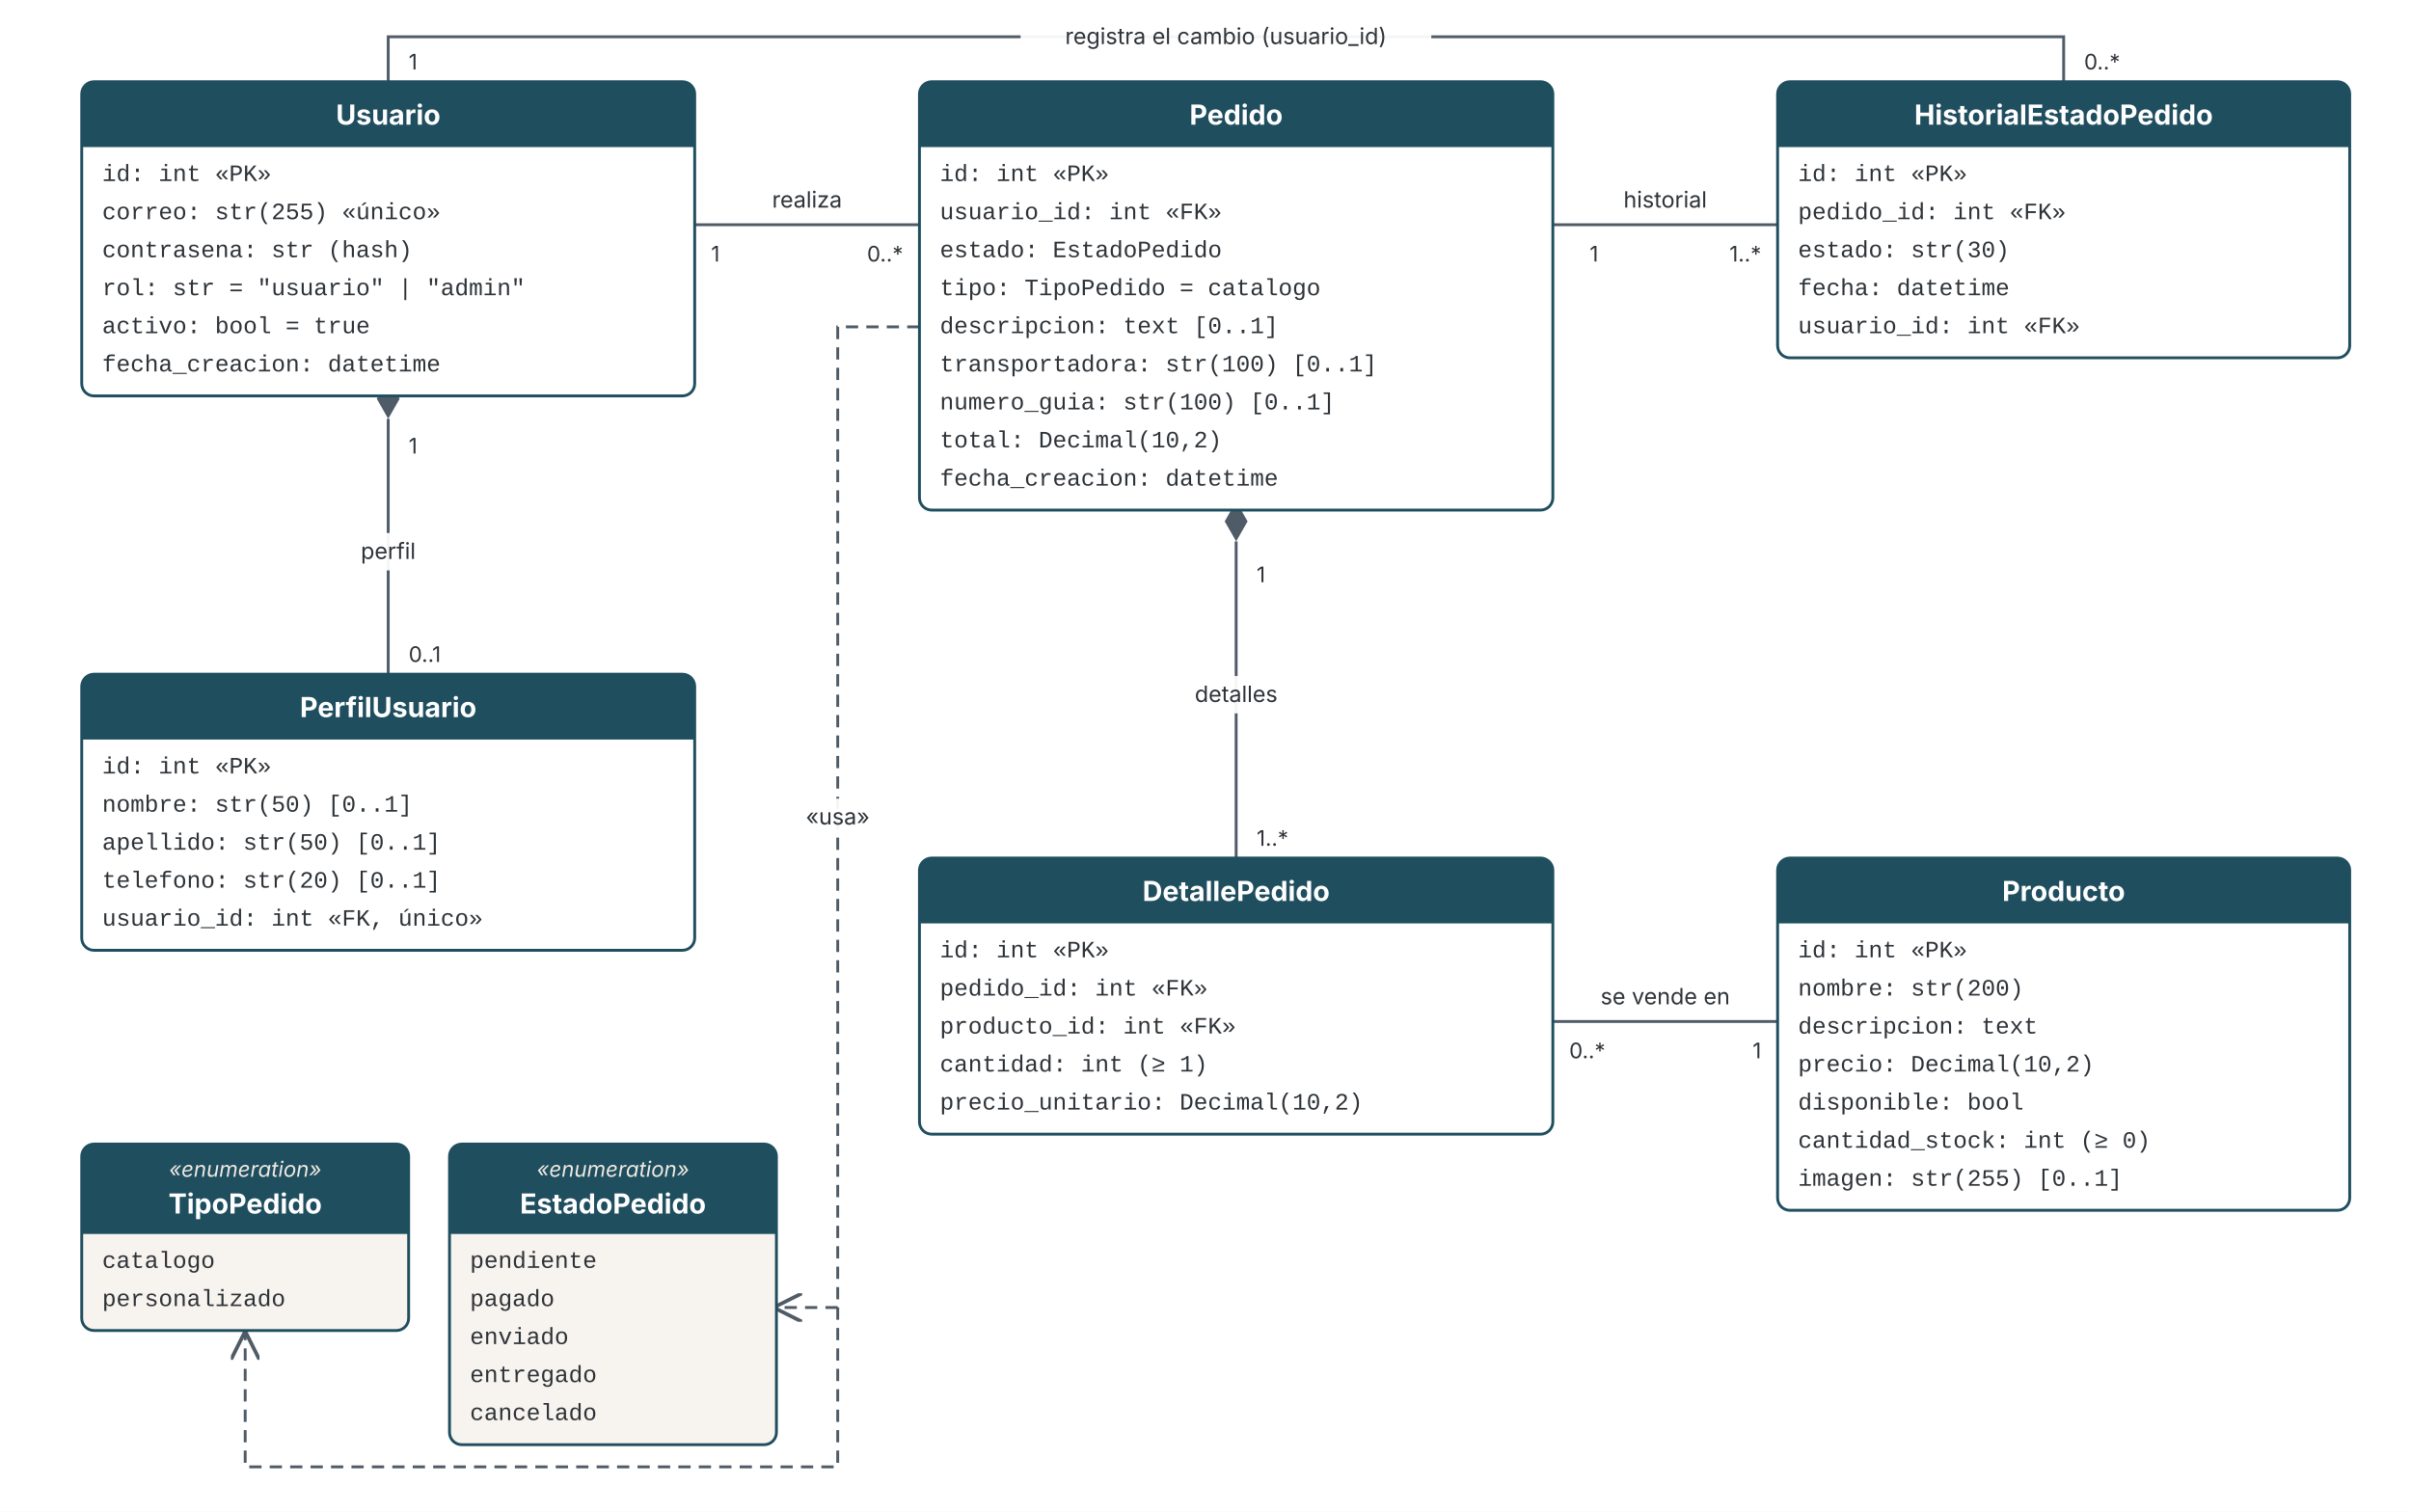
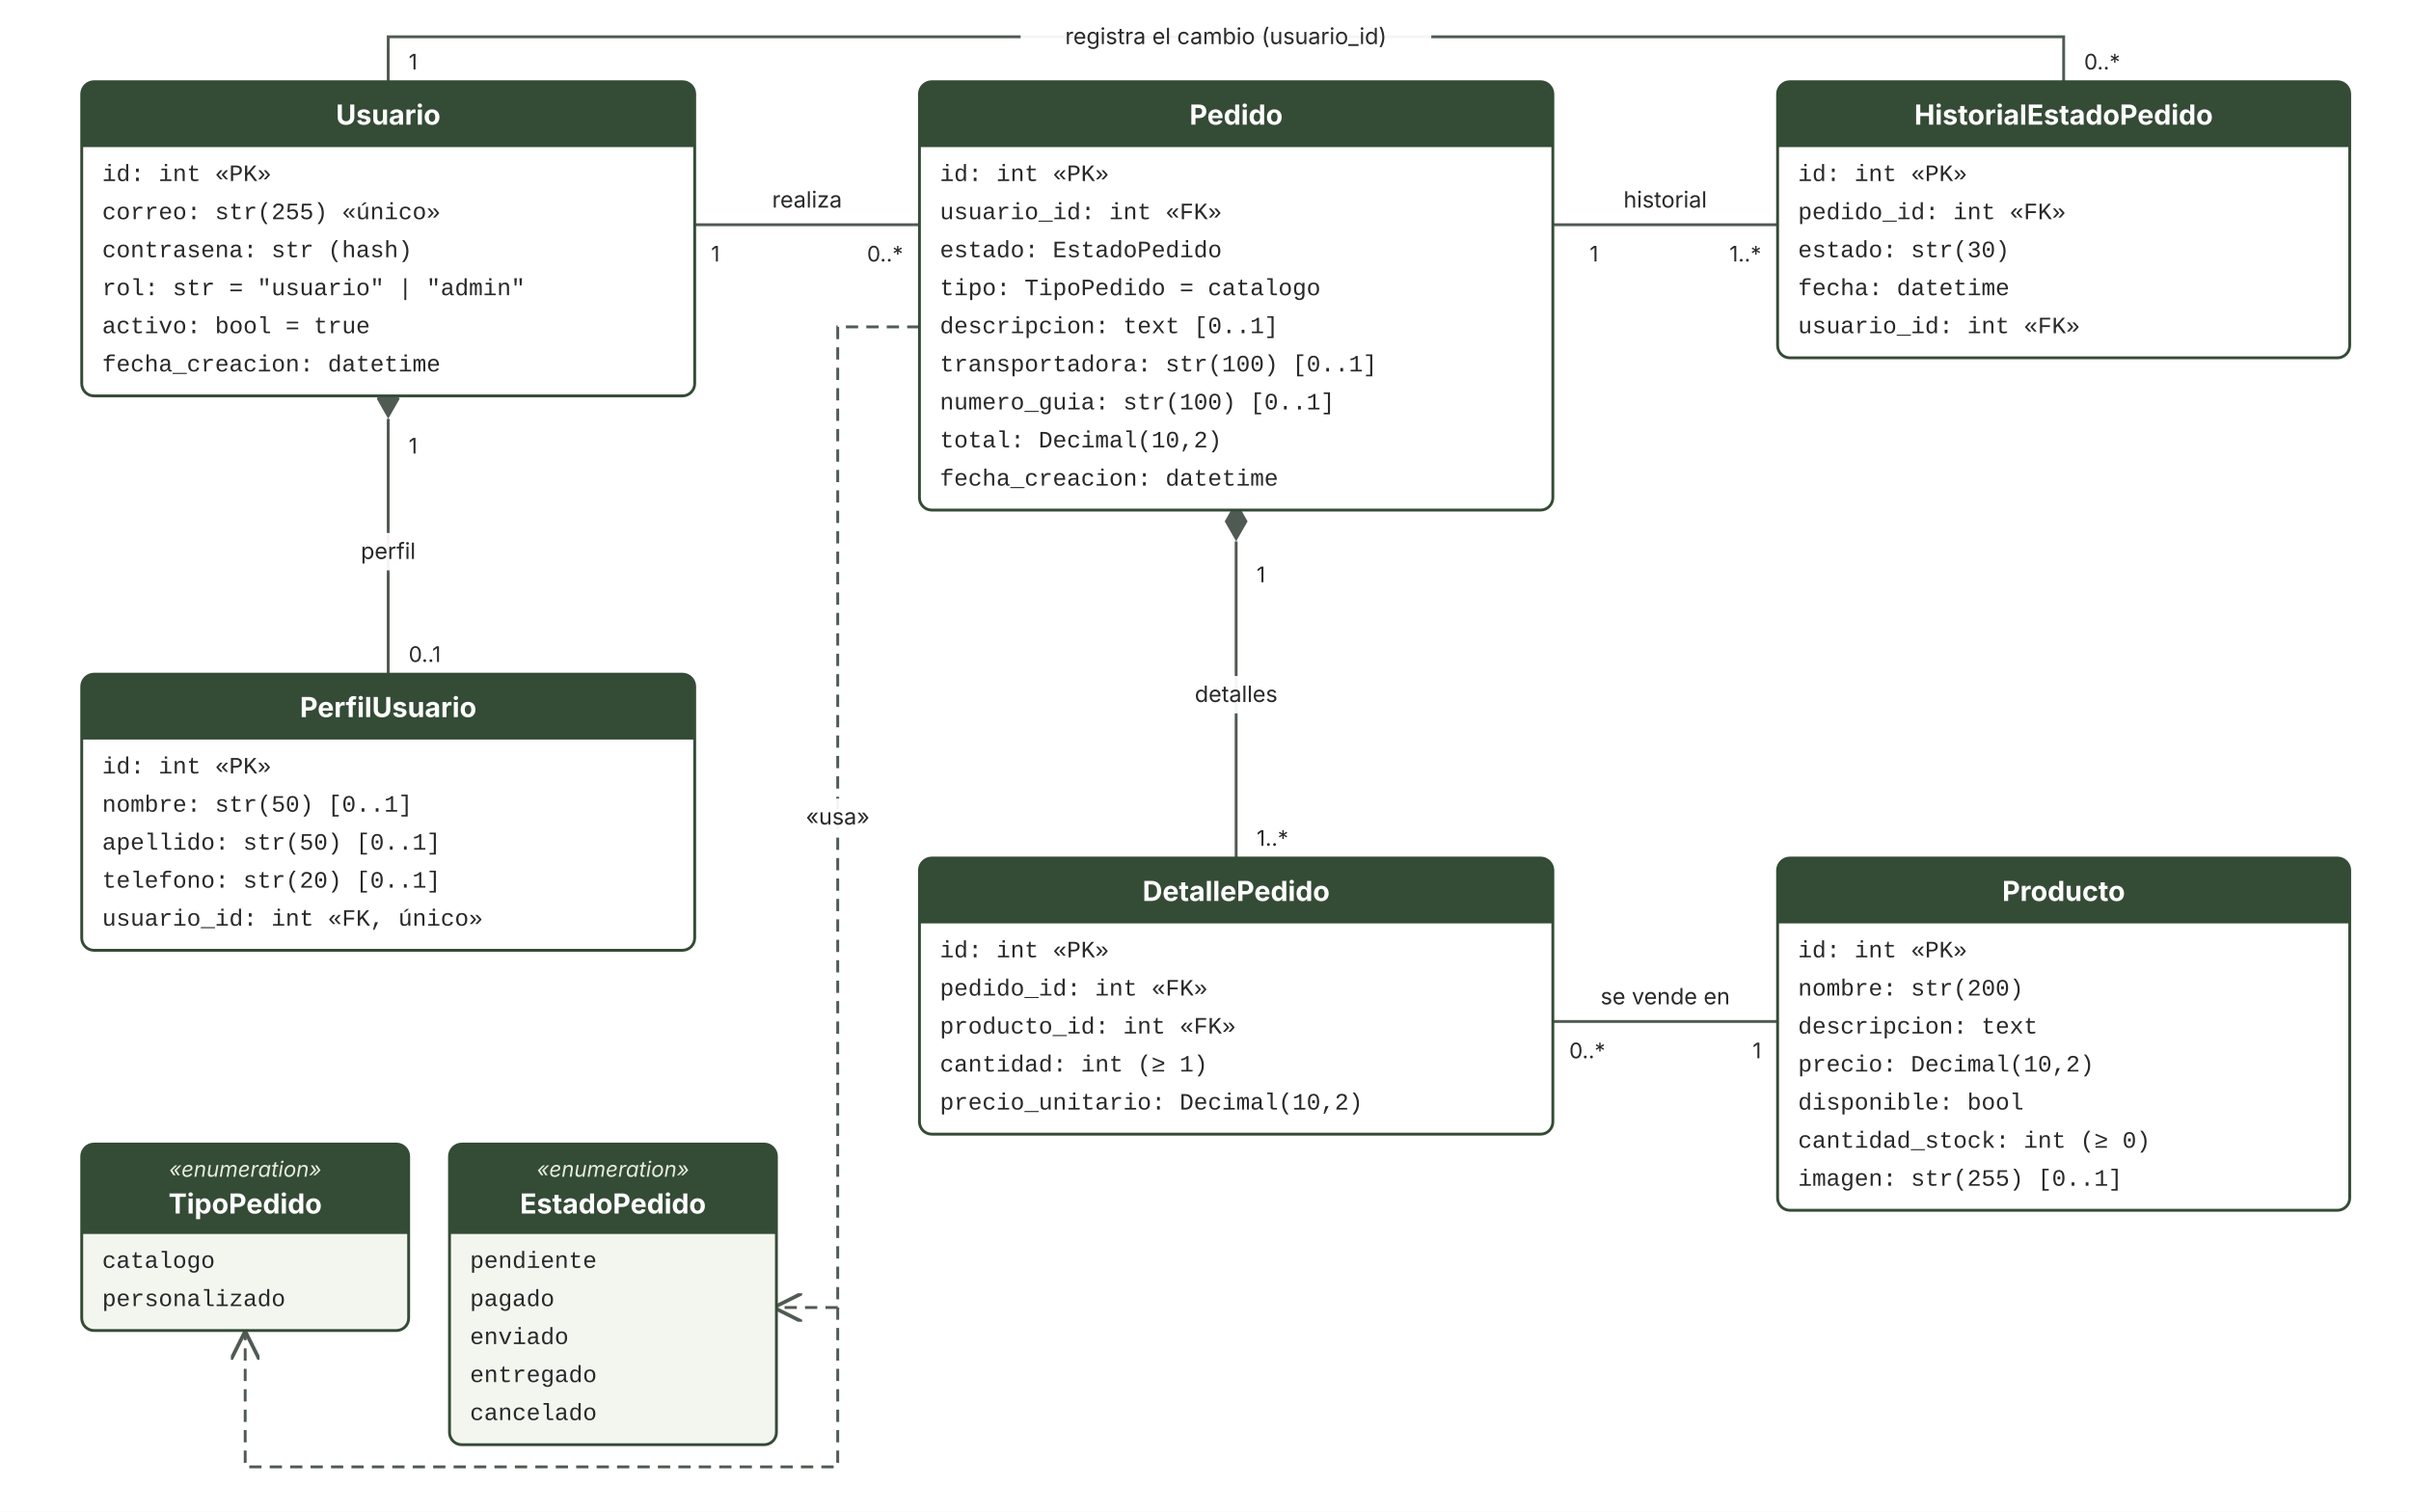
<svg xmlns="http://www.w3.org/2000/svg" viewBox="0 0 1180 740" role="img" aria-label="UML: diagrama de clases del modelo de dominio" font-family="Inter, 'Segoe UI', Roboto, Arial, sans-serif">
  <defs>
    <marker id="uml_clases-flecha" viewBox="0 0 10 10" refX="9" refY="5" markerWidth="9" markerHeight="9" orient="auto-start-reverse">
-       <path d="M0,0 L10,5 L0,10 z" fill="#4F5B66" />
+       <path d="M0,0 L10,5 L0,10 z" fill="#4F5B52" />
    </marker>
    <marker id="uml_clases-abierta" viewBox="0 0 10 10" refX="9" refY="5" markerWidth="10" markerHeight="10" orient="auto-start-reverse">
-       <path d="M0,0 L10,5 L0,10" fill="none" stroke="#4F5B66" stroke-width="1.3" />
+       <path d="M0,0 L10,5 L0,10" fill="none" stroke="#4F5B52" stroke-width="1.3" />
    </marker>
    <marker id="uml_clases-rombo" viewBox="0 0 16 10" refX="1" refY="5" markerWidth="16" markerHeight="10" orient="auto-start-reverse">
-       <path d="M1,5 L8,1 L15,5 L8,9 z" fill="#4F5B66" />
+       <path d="M1,5 L8,1 L15,5 L8,9 z" fill="#4F5B52" />
    </marker>
  </defs>
  <rect width="1180" height="740" fill="#FFFFFF" />
-   <path d="M190,205 L190,330" fill="none" stroke="#4F5B66" stroke-width="1.4" marker-start="url(#uml_clases-rombo)" />
-   <path d="M340,110 L450,110" fill="none" stroke="#4F5B66" stroke-width="1.4" />
-   <path d="M605,265 L605,420" fill="none" stroke="#4F5B66" stroke-width="1.4" marker-start="url(#uml_clases-rombo)" />
-   <path d="M870,500 L760,500" fill="none" stroke="#4F5B66" stroke-width="1.4" />
-   <path d="M760,110 L870,110" fill="none" stroke="#4F5B66" stroke-width="1.4" marker-start="url(#uml_clases-rombo)" />
-   <path d="M190,40 L190,18 L1010,18 L1010,40" fill="none" stroke="#4F5B66" stroke-width="1.4" />
-   <path d="M450,160 L410,160 L410,640 L380,640" fill="none" stroke="#4F5B66" stroke-width="1.4" stroke-dasharray="6 4" marker-end="url(#uml_clases-abierta)" />
-   <path d="M410,640 L410,718 L120,718 L120,653" fill="none" stroke="#4F5B66" stroke-width="1.4" stroke-dasharray="6 4" marker-end="url(#uml_clases-abierta)" />
-   <rect x="40" y="40" width="300" height="153.78" rx="6" fill="#FFFFFF" stroke="#1F4E5F" stroke-width="1.4" />
-   <path d="M40,46 a6,6 0 0,1 6,-6 h288 a6,6 0 0,1 6,6 v26 h-300 z" fill="#1F4E5F" />
-   <rect x="40" y="330" width="300" height="135.15" rx="6" fill="#FFFFFF" stroke="#1F4E5F" stroke-width="1.4" />
-   <path d="M40,336 a6,6 0 0,1 6,-6 h288 a6,6 0 0,1 6,6 v26 h-300 z" fill="#1F4E5F" />
-   <rect x="450" y="40" width="310" height="209.67" rx="6" fill="#FFFFFF" stroke="#1F4E5F" stroke-width="1.4" />
-   <path d="M450,46 a6,6 0 0,1 6,-6 h298 a6,6 0 0,1 6,6 v26 h-310 z" fill="#1F4E5F" />
-   <rect x="450" y="420" width="310" height="135.15" rx="6" fill="#FFFFFF" stroke="#1F4E5F" stroke-width="1.4" />
-   <path d="M450,426 a6,6 0 0,1 6,-6 h298 a6,6 0 0,1 6,6 v26 h-310 z" fill="#1F4E5F" />
-   <rect x="870" y="420" width="280" height="172.41" rx="6" fill="#FFFFFF" stroke="#1F4E5F" stroke-width="1.4" />
-   <path d="M870,426 a6,6 0 0,1 6,-6 h268 a6,6 0 0,1 6,6 v26 h-280 z" fill="#1F4E5F" />
-   <rect x="870" y="40" width="280" height="135.15" rx="6" fill="#FFFFFF" stroke="#1F4E5F" stroke-width="1.4" />
-   <path d="M870,46 a6,6 0 0,1 6,-6 h268 a6,6 0 0,1 6,6 v26 h-280 z" fill="#1F4E5F" />
-   <rect x="40" y="560" width="160" height="91.26" rx="6" fill="#F7F3EE" stroke="#1F4E5F" stroke-width="1.4" />
-   <path d="M40,566 a6,6 0 0,1 6,-6 h148 a6,6 0 0,1 6,6 v38 h-160 z" fill="#1F4E5F" />
-   <rect x="220" y="560" width="160" height="147.15" rx="6" fill="#F7F3EE" stroke="#1F4E5F" stroke-width="1.4" />
-   <path d="M220,566 a6,6 0 0,1 6,-6 h148 a6,6 0 0,1 6,6 v38 h-160 z" fill="#1F4E5F" />
+   <path d="M190,205 L190,330" fill="none" stroke="#4F5B52" stroke-width="1.4" marker-start="url(#uml_clases-rombo)" />
+   <path d="M340,110 L450,110" fill="none" stroke="#4F5B52" stroke-width="1.4" />
+   <path d="M605,265 L605,420" fill="none" stroke="#4F5B52" stroke-width="1.4" marker-start="url(#uml_clases-rombo)" />
+   <path d="M870,500 L760,500" fill="none" stroke="#4F5B52" stroke-width="1.4" />
+   <path d="M760,110 L870,110" fill="none" stroke="#4F5B52" stroke-width="1.4" marker-start="url(#uml_clases-rombo)" />
+   <path d="M190,40 L190,18 L1010,18 L1010,40" fill="none" stroke="#4F5B52" stroke-width="1.4" />
+   <path d="M450,160 L410,160 L410,640 L380,640" fill="none" stroke="#4F5B52" stroke-width="1.4" stroke-dasharray="6 4" marker-end="url(#uml_clases-abierta)" />
+   <path d="M410,640 L410,718 L120,718 L120,653" fill="none" stroke="#4F5B52" stroke-width="1.4" stroke-dasharray="6 4" marker-end="url(#uml_clases-abierta)" />
+   <rect x="40" y="40" width="300" height="153.78" rx="6" fill="#FFFFFF" stroke="#344B36" stroke-width="1.4" />
+   <path d="M40,46 a6,6 0 0,1 6,-6 h288 a6,6 0 0,1 6,6 v26 h-300 z" fill="#344B36" />
+   <rect x="40" y="330" width="300" height="135.15" rx="6" fill="#FFFFFF" stroke="#344B36" stroke-width="1.4" />
+   <path d="M40,336 a6,6 0 0,1 6,-6 h288 a6,6 0 0,1 6,6 v26 h-300 z" fill="#344B36" />
+   <rect x="450" y="40" width="310" height="209.67" rx="6" fill="#FFFFFF" stroke="#344B36" stroke-width="1.4" />
+   <path d="M450,46 a6,6 0 0,1 6,-6 h298 a6,6 0 0,1 6,6 v26 h-310 z" fill="#344B36" />
+   <rect x="450" y="420" width="310" height="135.15" rx="6" fill="#FFFFFF" stroke="#344B36" stroke-width="1.4" />
+   <path d="M450,426 a6,6 0 0,1 6,-6 h298 a6,6 0 0,1 6,6 v26 h-310 z" fill="#344B36" />
+   <rect x="870" y="420" width="280" height="172.41" rx="6" fill="#FFFFFF" stroke="#344B36" stroke-width="1.4" />
+   <path d="M870,426 a6,6 0 0,1 6,-6 h268 a6,6 0 0,1 6,6 v26 h-280 z" fill="#344B36" />
+   <rect x="870" y="40" width="280" height="135.15" rx="6" fill="#FFFFFF" stroke="#344B36" stroke-width="1.4" />
+   <path d="M870,46 a6,6 0 0,1 6,-6 h268 a6,6 0 0,1 6,6 v26 h-280 z" fill="#344B36" />
+   <rect x="40" y="560" width="160" height="91.26" rx="6" fill="#F3F6EF" stroke="#344B36" stroke-width="1.4" />
+   <path d="M40,566 a6,6 0 0,1 6,-6 h148 a6,6 0 0,1 6,6 v38 h-160 z" fill="#344B36" />
+   <rect x="220" y="560" width="160" height="147.15" rx="6" fill="#F3F6EF" stroke="#344B36" stroke-width="1.4" />
+   <path d="M220,566 a6,6 0 0,1 6,-6 h148 a6,6 0 0,1 6,6 v38 h-160 z" fill="#344B36" />
  <text x="190.0" y="61.0" font-family="Inter, 'Segoe UI', Roboto, Arial, sans-serif" font-size="13.5" font-weight="700" fill="#FFFFFF" text-anchor="middle">Usuario</text>
-   <text x="50.0" y="88.6" font-family="'JetBrains Mono', Consolas, 'Courier New', monospace" font-size="11.5" font-weight="400" fill="#2E3338" text-anchor="start">id: int  «PK»</text>
-   <text x="50.0" y="107.3" font-family="'JetBrains Mono', Consolas, 'Courier New', monospace" font-size="11.5" font-weight="400" fill="#2E3338" text-anchor="start">correo: str(255)  «único»</text>
-   <text x="50.0" y="125.9" font-family="'JetBrains Mono', Consolas, 'Courier New', monospace" font-size="11.5" font-weight="400" fill="#2E3338" text-anchor="start">contrasena: str  (hash)</text>
-   <text x="50.0" y="144.5" font-family="'JetBrains Mono', Consolas, 'Courier New', monospace" font-size="11.5" font-weight="400" fill="#2E3338" text-anchor="start">rol: str = "usuario" | "admin"</text>
-   <text x="50.0" y="163.1" font-family="'JetBrains Mono', Consolas, 'Courier New', monospace" font-size="11.5" font-weight="400" fill="#2E3338" text-anchor="start">activo: bool = true</text>
-   <text x="50.0" y="181.8" font-family="'JetBrains Mono', Consolas, 'Courier New', monospace" font-size="11.5" font-weight="400" fill="#2E3338" text-anchor="start">fecha_creacion: datetime</text>
+   <text x="50.0" y="88.6" font-family="'JetBrains Mono', Consolas, 'Courier New', monospace" font-size="11.5" font-weight="400" fill="#292929" text-anchor="start">id: int  «PK»</text>
+   <text x="50.0" y="107.3" font-family="'JetBrains Mono', Consolas, 'Courier New', monospace" font-size="11.5" font-weight="400" fill="#292929" text-anchor="start">correo: str(255)  «único»</text>
+   <text x="50.0" y="125.9" font-family="'JetBrains Mono', Consolas, 'Courier New', monospace" font-size="11.5" font-weight="400" fill="#292929" text-anchor="start">contrasena: str  (hash)</text>
+   <text x="50.0" y="144.5" font-family="'JetBrains Mono', Consolas, 'Courier New', monospace" font-size="11.5" font-weight="400" fill="#292929" text-anchor="start">rol: str = "usuario" | "admin"</text>
+   <text x="50.0" y="163.1" font-family="'JetBrains Mono', Consolas, 'Courier New', monospace" font-size="11.5" font-weight="400" fill="#292929" text-anchor="start">activo: bool = true</text>
+   <text x="50.0" y="181.8" font-family="'JetBrains Mono', Consolas, 'Courier New', monospace" font-size="11.5" font-weight="400" fill="#292929" text-anchor="start">fecha_creacion: datetime</text>
  <text x="190.0" y="351.0" font-family="Inter, 'Segoe UI', Roboto, Arial, sans-serif" font-size="13.5" font-weight="700" fill="#FFFFFF" text-anchor="middle">PerfilUsuario</text>
-   <text x="50.0" y="378.6" font-family="'JetBrains Mono', Consolas, 'Courier New', monospace" font-size="11.5" font-weight="400" fill="#2E3338" text-anchor="start">id: int  «PK»</text>
-   <text x="50.0" y="397.3" font-family="'JetBrains Mono', Consolas, 'Courier New', monospace" font-size="11.5" font-weight="400" fill="#2E3338" text-anchor="start">nombre: str(50) [0..1]</text>
-   <text x="50.0" y="415.9" font-family="'JetBrains Mono', Consolas, 'Courier New', monospace" font-size="11.5" font-weight="400" fill="#2E3338" text-anchor="start">apellido: str(50) [0..1]</text>
-   <text x="50.0" y="434.5" font-family="'JetBrains Mono', Consolas, 'Courier New', monospace" font-size="11.5" font-weight="400" fill="#2E3338" text-anchor="start">telefono: str(20) [0..1]</text>
-   <text x="50.0" y="453.1" font-family="'JetBrains Mono', Consolas, 'Courier New', monospace" font-size="11.5" font-weight="400" fill="#2E3338" text-anchor="start">usuario_id: int  «FK, único»</text>
+   <text x="50.0" y="378.6" font-family="'JetBrains Mono', Consolas, 'Courier New', monospace" font-size="11.5" font-weight="400" fill="#292929" text-anchor="start">id: int  «PK»</text>
+   <text x="50.0" y="397.3" font-family="'JetBrains Mono', Consolas, 'Courier New', monospace" font-size="11.5" font-weight="400" fill="#292929" text-anchor="start">nombre: str(50) [0..1]</text>
+   <text x="50.0" y="415.9" font-family="'JetBrains Mono', Consolas, 'Courier New', monospace" font-size="11.5" font-weight="400" fill="#292929" text-anchor="start">apellido: str(50) [0..1]</text>
+   <text x="50.0" y="434.5" font-family="'JetBrains Mono', Consolas, 'Courier New', monospace" font-size="11.5" font-weight="400" fill="#292929" text-anchor="start">telefono: str(20) [0..1]</text>
+   <text x="50.0" y="453.1" font-family="'JetBrains Mono', Consolas, 'Courier New', monospace" font-size="11.5" font-weight="400" fill="#292929" text-anchor="start">usuario_id: int  «FK, único»</text>
  <text x="605.0" y="61.0" font-family="Inter, 'Segoe UI', Roboto, Arial, sans-serif" font-size="13.5" font-weight="700" fill="#FFFFFF" text-anchor="middle">Pedido</text>
-   <text x="460.0" y="88.6" font-family="'JetBrains Mono', Consolas, 'Courier New', monospace" font-size="11.5" font-weight="400" fill="#2E3338" text-anchor="start">id: int  «PK»</text>
-   <text x="460.0" y="107.3" font-family="'JetBrains Mono', Consolas, 'Courier New', monospace" font-size="11.5" font-weight="400" fill="#2E3338" text-anchor="start">usuario_id: int  «FK»</text>
-   <text x="460.0" y="125.9" font-family="'JetBrains Mono', Consolas, 'Courier New', monospace" font-size="11.5" font-weight="400" fill="#2E3338" text-anchor="start">estado: EstadoPedido</text>
-   <text x="460.0" y="144.5" font-family="'JetBrains Mono', Consolas, 'Courier New', monospace" font-size="11.5" font-weight="400" fill="#2E3338" text-anchor="start">tipo: TipoPedido = catalogo</text>
-   <text x="460.0" y="163.1" font-family="'JetBrains Mono', Consolas, 'Courier New', monospace" font-size="11.5" font-weight="400" fill="#2E3338" text-anchor="start">descripcion: text [0..1]</text>
-   <text x="460.0" y="181.8" font-family="'JetBrains Mono', Consolas, 'Courier New', monospace" font-size="11.5" font-weight="400" fill="#2E3338" text-anchor="start">transportadora: str(100) [0..1]</text>
-   <text x="460.0" y="200.4" font-family="'JetBrains Mono', Consolas, 'Courier New', monospace" font-size="11.5" font-weight="400" fill="#2E3338" text-anchor="start">numero_guia: str(100) [0..1]</text>
-   <text x="460.0" y="219.0" font-family="'JetBrains Mono', Consolas, 'Courier New', monospace" font-size="11.5" font-weight="400" fill="#2E3338" text-anchor="start">total: Decimal(10,2)</text>
-   <text x="460.0" y="237.7" font-family="'JetBrains Mono', Consolas, 'Courier New', monospace" font-size="11.5" font-weight="400" fill="#2E3338" text-anchor="start">fecha_creacion: datetime</text>
+   <text x="460.0" y="88.6" font-family="'JetBrains Mono', Consolas, 'Courier New', monospace" font-size="11.5" font-weight="400" fill="#292929" text-anchor="start">id: int  «PK»</text>
+   <text x="460.0" y="107.3" font-family="'JetBrains Mono', Consolas, 'Courier New', monospace" font-size="11.5" font-weight="400" fill="#292929" text-anchor="start">usuario_id: int  «FK»</text>
+   <text x="460.0" y="125.9" font-family="'JetBrains Mono', Consolas, 'Courier New', monospace" font-size="11.5" font-weight="400" fill="#292929" text-anchor="start">estado: EstadoPedido</text>
+   <text x="460.0" y="144.5" font-family="'JetBrains Mono', Consolas, 'Courier New', monospace" font-size="11.5" font-weight="400" fill="#292929" text-anchor="start">tipo: TipoPedido = catalogo</text>
+   <text x="460.0" y="163.1" font-family="'JetBrains Mono', Consolas, 'Courier New', monospace" font-size="11.5" font-weight="400" fill="#292929" text-anchor="start">descripcion: text [0..1]</text>
+   <text x="460.0" y="181.8" font-family="'JetBrains Mono', Consolas, 'Courier New', monospace" font-size="11.5" font-weight="400" fill="#292929" text-anchor="start">transportadora: str(100) [0..1]</text>
+   <text x="460.0" y="200.4" font-family="'JetBrains Mono', Consolas, 'Courier New', monospace" font-size="11.5" font-weight="400" fill="#292929" text-anchor="start">numero_guia: str(100) [0..1]</text>
+   <text x="460.0" y="219.0" font-family="'JetBrains Mono', Consolas, 'Courier New', monospace" font-size="11.5" font-weight="400" fill="#292929" text-anchor="start">total: Decimal(10,2)</text>
+   <text x="460.0" y="237.7" font-family="'JetBrains Mono', Consolas, 'Courier New', monospace" font-size="11.5" font-weight="400" fill="#292929" text-anchor="start">fecha_creacion: datetime</text>
  <text x="605.0" y="441.0" font-family="Inter, 'Segoe UI', Roboto, Arial, sans-serif" font-size="13.5" font-weight="700" fill="#FFFFFF" text-anchor="middle">DetallePedido</text>
-   <text x="460.0" y="468.6" font-family="'JetBrains Mono', Consolas, 'Courier New', monospace" font-size="11.5" font-weight="400" fill="#2E3338" text-anchor="start">id: int  «PK»</text>
-   <text x="460.0" y="487.3" font-family="'JetBrains Mono', Consolas, 'Courier New', monospace" font-size="11.5" font-weight="400" fill="#2E3338" text-anchor="start">pedido_id: int  «FK»</text>
-   <text x="460.0" y="505.9" font-family="'JetBrains Mono', Consolas, 'Courier New', monospace" font-size="11.5" font-weight="400" fill="#2E3338" text-anchor="start">producto_id: int  «FK»</text>
-   <text x="460.0" y="524.5" font-family="'JetBrains Mono', Consolas, 'Courier New', monospace" font-size="11.5" font-weight="400" fill="#2E3338" text-anchor="start">cantidad: int  (≥ 1)</text>
-   <text x="460.0" y="543.1" font-family="'JetBrains Mono', Consolas, 'Courier New', monospace" font-size="11.5" font-weight="400" fill="#2E3338" text-anchor="start">precio_unitario: Decimal(10,2)</text>
+   <text x="460.0" y="468.6" font-family="'JetBrains Mono', Consolas, 'Courier New', monospace" font-size="11.5" font-weight="400" fill="#292929" text-anchor="start">id: int  «PK»</text>
+   <text x="460.0" y="487.3" font-family="'JetBrains Mono', Consolas, 'Courier New', monospace" font-size="11.5" font-weight="400" fill="#292929" text-anchor="start">pedido_id: int  «FK»</text>
+   <text x="460.0" y="505.9" font-family="'JetBrains Mono', Consolas, 'Courier New', monospace" font-size="11.5" font-weight="400" fill="#292929" text-anchor="start">producto_id: int  «FK»</text>
+   <text x="460.0" y="524.5" font-family="'JetBrains Mono', Consolas, 'Courier New', monospace" font-size="11.5" font-weight="400" fill="#292929" text-anchor="start">cantidad: int  (≥ 1)</text>
+   <text x="460.0" y="543.1" font-family="'JetBrains Mono', Consolas, 'Courier New', monospace" font-size="11.5" font-weight="400" fill="#292929" text-anchor="start">precio_unitario: Decimal(10,2)</text>
  <text x="1010.0" y="441.0" font-family="Inter, 'Segoe UI', Roboto, Arial, sans-serif" font-size="13.5" font-weight="700" fill="#FFFFFF" text-anchor="middle">Producto</text>
-   <text x="880.0" y="468.6" font-family="'JetBrains Mono', Consolas, 'Courier New', monospace" font-size="11.5" font-weight="400" fill="#2E3338" text-anchor="start">id: int  «PK»</text>
-   <text x="880.0" y="487.3" font-family="'JetBrains Mono', Consolas, 'Courier New', monospace" font-size="11.5" font-weight="400" fill="#2E3338" text-anchor="start">nombre: str(200)</text>
-   <text x="880.0" y="505.9" font-family="'JetBrains Mono', Consolas, 'Courier New', monospace" font-size="11.5" font-weight="400" fill="#2E3338" text-anchor="start">descripcion: text</text>
-   <text x="880.0" y="524.5" font-family="'JetBrains Mono', Consolas, 'Courier New', monospace" font-size="11.5" font-weight="400" fill="#2E3338" text-anchor="start">precio: Decimal(10,2)</text>
-   <text x="880.0" y="543.1" font-family="'JetBrains Mono', Consolas, 'Courier New', monospace" font-size="11.5" font-weight="400" fill="#2E3338" text-anchor="start">disponible: bool</text>
-   <text x="880.0" y="561.8" font-family="'JetBrains Mono', Consolas, 'Courier New', monospace" font-size="11.5" font-weight="400" fill="#2E3338" text-anchor="start">cantidad_stock: int  (≥ 0)</text>
-   <text x="880.0" y="580.4" font-family="'JetBrains Mono', Consolas, 'Courier New', monospace" font-size="11.5" font-weight="400" fill="#2E3338" text-anchor="start">imagen: str(255) [0..1]</text>
+   <text x="880.0" y="468.6" font-family="'JetBrains Mono', Consolas, 'Courier New', monospace" font-size="11.5" font-weight="400" fill="#292929" text-anchor="start">id: int  «PK»</text>
+   <text x="880.0" y="487.3" font-family="'JetBrains Mono', Consolas, 'Courier New', monospace" font-size="11.5" font-weight="400" fill="#292929" text-anchor="start">nombre: str(200)</text>
+   <text x="880.0" y="505.9" font-family="'JetBrains Mono', Consolas, 'Courier New', monospace" font-size="11.5" font-weight="400" fill="#292929" text-anchor="start">descripcion: text</text>
+   <text x="880.0" y="524.5" font-family="'JetBrains Mono', Consolas, 'Courier New', monospace" font-size="11.5" font-weight="400" fill="#292929" text-anchor="start">precio: Decimal(10,2)</text>
+   <text x="880.0" y="543.1" font-family="'JetBrains Mono', Consolas, 'Courier New', monospace" font-size="11.5" font-weight="400" fill="#292929" text-anchor="start">disponible: bool</text>
+   <text x="880.0" y="561.8" font-family="'JetBrains Mono', Consolas, 'Courier New', monospace" font-size="11.5" font-weight="400" fill="#292929" text-anchor="start">cantidad_stock: int  (≥ 0)</text>
+   <text x="880.0" y="580.4" font-family="'JetBrains Mono', Consolas, 'Courier New', monospace" font-size="11.5" font-weight="400" fill="#292929" text-anchor="start">imagen: str(255) [0..1]</text>
  <text x="1010.0" y="61.0" font-family="Inter, 'Segoe UI', Roboto, Arial, sans-serif" font-size="13.5" font-weight="700" fill="#FFFFFF" text-anchor="middle">HistorialEstadoPedido</text>
-   <text x="880.0" y="88.6" font-family="'JetBrains Mono', Consolas, 'Courier New', monospace" font-size="11.5" font-weight="400" fill="#2E3338" text-anchor="start">id: int  «PK»</text>
-   <text x="880.0" y="107.3" font-family="'JetBrains Mono', Consolas, 'Courier New', monospace" font-size="11.5" font-weight="400" fill="#2E3338" text-anchor="start">pedido_id: int  «FK»</text>
-   <text x="880.0" y="125.9" font-family="'JetBrains Mono', Consolas, 'Courier New', monospace" font-size="11.5" font-weight="400" fill="#2E3338" text-anchor="start">estado: str(30)</text>
-   <text x="880.0" y="144.5" font-family="'JetBrains Mono', Consolas, 'Courier New', monospace" font-size="11.5" font-weight="400" fill="#2E3338" text-anchor="start">fecha: datetime</text>
-   <text x="880.0" y="163.1" font-family="'JetBrains Mono', Consolas, 'Courier New', monospace" font-size="11.5" font-weight="400" fill="#2E3338" text-anchor="start">usuario_id: int  «FK»</text>
-   <text x="120.0" y="576.0" font-family="Inter, 'Segoe UI', Roboto, Arial, sans-serif" font-size="10.5" font-weight="400" fill="#EFE9E1" text-anchor="middle" font-style="italic">«enumeration»</text>
+   <text x="880.0" y="88.6" font-family="'JetBrains Mono', Consolas, 'Courier New', monospace" font-size="11.5" font-weight="400" fill="#292929" text-anchor="start">id: int  «PK»</text>
+   <text x="880.0" y="107.3" font-family="'JetBrains Mono', Consolas, 'Courier New', monospace" font-size="11.5" font-weight="400" fill="#292929" text-anchor="start">pedido_id: int  «FK»</text>
+   <text x="880.0" y="125.9" font-family="'JetBrains Mono', Consolas, 'Courier New', monospace" font-size="11.5" font-weight="400" fill="#292929" text-anchor="start">estado: str(30)</text>
+   <text x="880.0" y="144.5" font-family="'JetBrains Mono', Consolas, 'Courier New', monospace" font-size="11.5" font-weight="400" fill="#292929" text-anchor="start">fecha: datetime</text>
+   <text x="880.0" y="163.1" font-family="'JetBrains Mono', Consolas, 'Courier New', monospace" font-size="11.5" font-weight="400" fill="#292929" text-anchor="start">usuario_id: int  «FK»</text>
+   <text x="120.0" y="576.0" font-family="Inter, 'Segoe UI', Roboto, Arial, sans-serif" font-size="10.5" font-weight="400" fill="#E6ECDD" text-anchor="middle" font-style="italic">«enumeration»</text>
  <text x="120.0" y="594.0" font-family="Inter, 'Segoe UI', Roboto, Arial, sans-serif" font-size="13.5" font-weight="700" fill="#FFFFFF" text-anchor="middle">TipoPedido</text>
-   <text x="50.0" y="620.6" font-family="'JetBrains Mono', Consolas, 'Courier New', monospace" font-size="11.5" font-weight="400" fill="#2E3338" text-anchor="start">catalogo</text>
-   <text x="50.0" y="639.3" font-family="'JetBrains Mono', Consolas, 'Courier New', monospace" font-size="11.5" font-weight="400" fill="#2E3338" text-anchor="start">personalizado</text>
-   <text x="300.0" y="576.0" font-family="Inter, 'Segoe UI', Roboto, Arial, sans-serif" font-size="10.5" font-weight="400" fill="#EFE9E1" text-anchor="middle" font-style="italic">«enumeration»</text>
+   <text x="50.0" y="620.6" font-family="'JetBrains Mono', Consolas, 'Courier New', monospace" font-size="11.5" font-weight="400" fill="#292929" text-anchor="start">catalogo</text>
+   <text x="50.0" y="639.3" font-family="'JetBrains Mono', Consolas, 'Courier New', monospace" font-size="11.5" font-weight="400" fill="#292929" text-anchor="start">personalizado</text>
+   <text x="300.0" y="576.0" font-family="Inter, 'Segoe UI', Roboto, Arial, sans-serif" font-size="10.5" font-weight="400" fill="#E6ECDD" text-anchor="middle" font-style="italic">«enumeration»</text>
  <text x="300.0" y="594.0" font-family="Inter, 'Segoe UI', Roboto, Arial, sans-serif" font-size="13.5" font-weight="700" fill="#FFFFFF" text-anchor="middle">EstadoPedido</text>
-   <text x="230.0" y="620.6" font-family="'JetBrains Mono', Consolas, 'Courier New', monospace" font-size="11.5" font-weight="400" fill="#2E3338" text-anchor="start">pendiente</text>
-   <text x="230.0" y="639.3" font-family="'JetBrains Mono', Consolas, 'Courier New', monospace" font-size="11.5" font-weight="400" fill="#2E3338" text-anchor="start">pagado</text>
-   <text x="230.0" y="657.9" font-family="'JetBrains Mono', Consolas, 'Courier New', monospace" font-size="11.5" font-weight="400" fill="#2E3338" text-anchor="start">enviado</text>
-   <text x="230.0" y="676.5" font-family="'JetBrains Mono', Consolas, 'Courier New', monospace" font-size="11.5" font-weight="400" fill="#2E3338" text-anchor="start">entregado</text>
-   <text x="230.0" y="695.1" font-family="'JetBrains Mono', Consolas, 'Courier New', monospace" font-size="11.5" font-weight="400" fill="#2E3338" text-anchor="start">cancelado</text>
+   <text x="230.0" y="620.6" font-family="'JetBrains Mono', Consolas, 'Courier New', monospace" font-size="11.5" font-weight="400" fill="#292929" text-anchor="start">pendiente</text>
+   <text x="230.0" y="639.3" font-family="'JetBrains Mono', Consolas, 'Courier New', monospace" font-size="11.5" font-weight="400" fill="#292929" text-anchor="start">pagado</text>
+   <text x="230.0" y="657.9" font-family="'JetBrains Mono', Consolas, 'Courier New', monospace" font-size="11.5" font-weight="400" fill="#292929" text-anchor="start">enviado</text>
+   <text x="230.0" y="676.5" font-family="'JetBrains Mono', Consolas, 'Courier New', monospace" font-size="11.5" font-weight="400" fill="#292929" text-anchor="start">entregado</text>
+   <text x="230.0" y="695.1" font-family="'JetBrains Mono', Consolas, 'Courier New', monospace" font-size="11.5" font-weight="400" fill="#292929" text-anchor="start">cancelado</text>
  <rect x="166.5" y="260.9" width="47.0" height="18.3" rx="4" fill="#FFFFFF" fill-opacity=".94" />
-   <text x="190.0" y="273.6" font-family="Inter, 'Segoe UI', Roboto, Arial, sans-serif" font-size="11" font-weight="400" fill="#2E3338" text-anchor="middle">perfil</text>
-   <text x="200.0" y="222.0" font-family="Inter, 'Segoe UI', Roboto, Arial, sans-serif" font-size="10.5" font-weight="400" fill="#2E3338" text-anchor="start">1</text>
-   <text x="200.0" y="324.0" font-family="Inter, 'Segoe UI', Roboto, Arial, sans-serif" font-size="10.5" font-weight="400" fill="#2E3338" text-anchor="start">0..1</text>
+   <text x="190.0" y="273.6" font-family="Inter, 'Segoe UI', Roboto, Arial, sans-serif" font-size="11" font-weight="400" fill="#292929" text-anchor="middle">perfil</text>
+   <text x="200.0" y="222.0" font-family="Inter, 'Segoe UI', Roboto, Arial, sans-serif" font-size="10.5" font-weight="400" fill="#292929" text-anchor="start">1</text>
+   <text x="200.0" y="324.0" font-family="Inter, 'Segoe UI', Roboto, Arial, sans-serif" font-size="10.5" font-weight="400" fill="#292929" text-anchor="start">0..1</text>
  <rect x="368.4" y="88.8" width="53.1" height="18.3" rx="4" fill="#FFFFFF" fill-opacity=".94" />
-   <text x="395.0" y="101.6" font-family="Inter, 'Segoe UI', Roboto, Arial, sans-serif" font-size="11" font-weight="400" fill="#2E3338" text-anchor="middle">realiza</text>
-   <text x="348.0" y="128.0" font-family="Inter, 'Segoe UI', Roboto, Arial, sans-serif" font-size="10.5" font-weight="400" fill="#2E3338" text-anchor="start">1</text>
-   <text x="442.0" y="128.0" font-family="Inter, 'Segoe UI', Roboto, Arial, sans-serif" font-size="10.5" font-weight="400" fill="#2E3338" text-anchor="end">0..*</text>
+   <text x="395.0" y="101.6" font-family="Inter, 'Segoe UI', Roboto, Arial, sans-serif" font-size="11" font-weight="400" fill="#292929" text-anchor="middle">realiza</text>
+   <text x="348.0" y="128.0" font-family="Inter, 'Segoe UI', Roboto, Arial, sans-serif" font-size="10.5" font-weight="400" fill="#292929" text-anchor="start">1</text>
+   <text x="442.0" y="128.0" font-family="Inter, 'Segoe UI', Roboto, Arial, sans-serif" font-size="10.5" font-weight="400" fill="#292929" text-anchor="end">0..*</text>
  <rect x="575.4" y="330.9" width="59.3" height="18.3" rx="4" fill="#FFFFFF" fill-opacity=".94" />
-   <text x="605.0" y="343.6" font-family="Inter, 'Segoe UI', Roboto, Arial, sans-serif" font-size="11" font-weight="400" fill="#2E3338" text-anchor="middle">detalles</text>
-   <text x="615.0" y="285.0" font-family="Inter, 'Segoe UI', Roboto, Arial, sans-serif" font-size="10.5" font-weight="400" fill="#2E3338" text-anchor="start">1</text>
-   <text x="615.0" y="414.0" font-family="Inter, 'Segoe UI', Roboto, Arial, sans-serif" font-size="10.5" font-weight="400" fill="#2E3338" text-anchor="start">1..*</text>
+   <text x="605.0" y="343.6" font-family="Inter, 'Segoe UI', Roboto, Arial, sans-serif" font-size="11" font-weight="400" fill="#292929" text-anchor="middle">detalles</text>
+   <text x="615.0" y="285.0" font-family="Inter, 'Segoe UI', Roboto, Arial, sans-serif" font-size="10.5" font-weight="400" fill="#292929" text-anchor="start">1</text>
+   <text x="615.0" y="414.0" font-family="Inter, 'Segoe UI', Roboto, Arial, sans-serif" font-size="10.5" font-weight="400" fill="#292929" text-anchor="start">1..*</text>
  <rect x="776.1" y="478.9" width="77.8" height="18.3" rx="4" fill="#FFFFFF" fill-opacity=".94" />
-   <text x="815.0" y="491.6" font-family="Inter, 'Segoe UI', Roboto, Arial, sans-serif" font-size="11" font-weight="400" fill="#2E3338" text-anchor="middle">se vende en</text>
-   <text x="862.0" y="518.0" font-family="Inter, 'Segoe UI', Roboto, Arial, sans-serif" font-size="10.5" font-weight="400" fill="#2E3338" text-anchor="end">1</text>
-   <text x="768.0" y="518.0" font-family="Inter, 'Segoe UI', Roboto, Arial, sans-serif" font-size="10.5" font-weight="400" fill="#2E3338" text-anchor="start">0..*</text>
+   <text x="815.0" y="491.6" font-family="Inter, 'Segoe UI', Roboto, Arial, sans-serif" font-size="11" font-weight="400" fill="#292929" text-anchor="middle">se vende en</text>
+   <text x="862.0" y="518.0" font-family="Inter, 'Segoe UI', Roboto, Arial, sans-serif" font-size="10.5" font-weight="400" fill="#292929" text-anchor="end">1</text>
+   <text x="768.0" y="518.0" font-family="Inter, 'Segoe UI', Roboto, Arial, sans-serif" font-size="10.5" font-weight="400" fill="#292929" text-anchor="start">0..*</text>
  <rect x="782.3" y="88.8" width="65.4" height="18.3" rx="4" fill="#FFFFFF" fill-opacity=".94" />
-   <text x="815.0" y="101.6" font-family="Inter, 'Segoe UI', Roboto, Arial, sans-serif" font-size="11" font-weight="400" fill="#2E3338" text-anchor="middle">historial</text>
-   <text x="778.0" y="128.0" font-family="Inter, 'Segoe UI', Roboto, Arial, sans-serif" font-size="10.5" font-weight="400" fill="#2E3338" text-anchor="start">1</text>
-   <text x="862.0" y="128.0" font-family="Inter, 'Segoe UI', Roboto, Arial, sans-serif" font-size="10.5" font-weight="400" fill="#2E3338" text-anchor="end">1..*</text>
+   <text x="815.0" y="101.6" font-family="Inter, 'Segoe UI', Roboto, Arial, sans-serif" font-size="11" font-weight="400" fill="#292929" text-anchor="middle">historial</text>
+   <text x="778.0" y="128.0" font-family="Inter, 'Segoe UI', Roboto, Arial, sans-serif" font-size="10.5" font-weight="400" fill="#292929" text-anchor="start">1</text>
+   <text x="862.0" y="128.0" font-family="Inter, 'Segoe UI', Roboto, Arial, sans-serif" font-size="10.5" font-weight="400" fill="#292929" text-anchor="end">1..*</text>
  <rect x="499.5" y="8.8" width="201.0" height="18.3" rx="4" fill="#FFFFFF" fill-opacity=".94" />
-   <text x="600.0" y="21.6" font-family="Inter, 'Segoe UI', Roboto, Arial, sans-serif" font-size="11" font-weight="400" fill="#2E3338" text-anchor="middle">registra el cambio (usuario_id)</text>
-   <text x="200.0" y="34.0" font-family="Inter, 'Segoe UI', Roboto, Arial, sans-serif" font-size="10.5" font-weight="400" fill="#2E3338" text-anchor="start">1</text>
-   <text x="1020.0" y="34.0" font-family="Inter, 'Segoe UI', Roboto, Arial, sans-serif" font-size="10.5" font-weight="400" fill="#2E3338" text-anchor="start">0..*</text>
+   <text x="600.0" y="21.6" font-family="Inter, 'Segoe UI', Roboto, Arial, sans-serif" font-size="11" font-weight="400" fill="#292929" text-anchor="middle">registra el cambio (usuario_id)</text>
+   <text x="200.0" y="34.0" font-family="Inter, 'Segoe UI', Roboto, Arial, sans-serif" font-size="10.5" font-weight="400" fill="#292929" text-anchor="start">1</text>
+   <text x="1020.0" y="34.0" font-family="Inter, 'Segoe UI', Roboto, Arial, sans-serif" font-size="10.5" font-weight="400" fill="#292929" text-anchor="start">0..*</text>
  <rect x="389.6" y="390.9" width="40.8" height="18.3" rx="4" fill="#FFFFFF" fill-opacity=".94" />
-   <text x="410.0" y="403.6" font-family="Inter, 'Segoe UI', Roboto, Arial, sans-serif" font-size="11" font-weight="400" fill="#2E3338" text-anchor="middle">«usa»</text>
+   <text x="410.0" y="403.6" font-family="Inter, 'Segoe UI', Roboto, Arial, sans-serif" font-size="11" font-weight="400" fill="#292929" text-anchor="middle">«usa»</text>
</svg>
